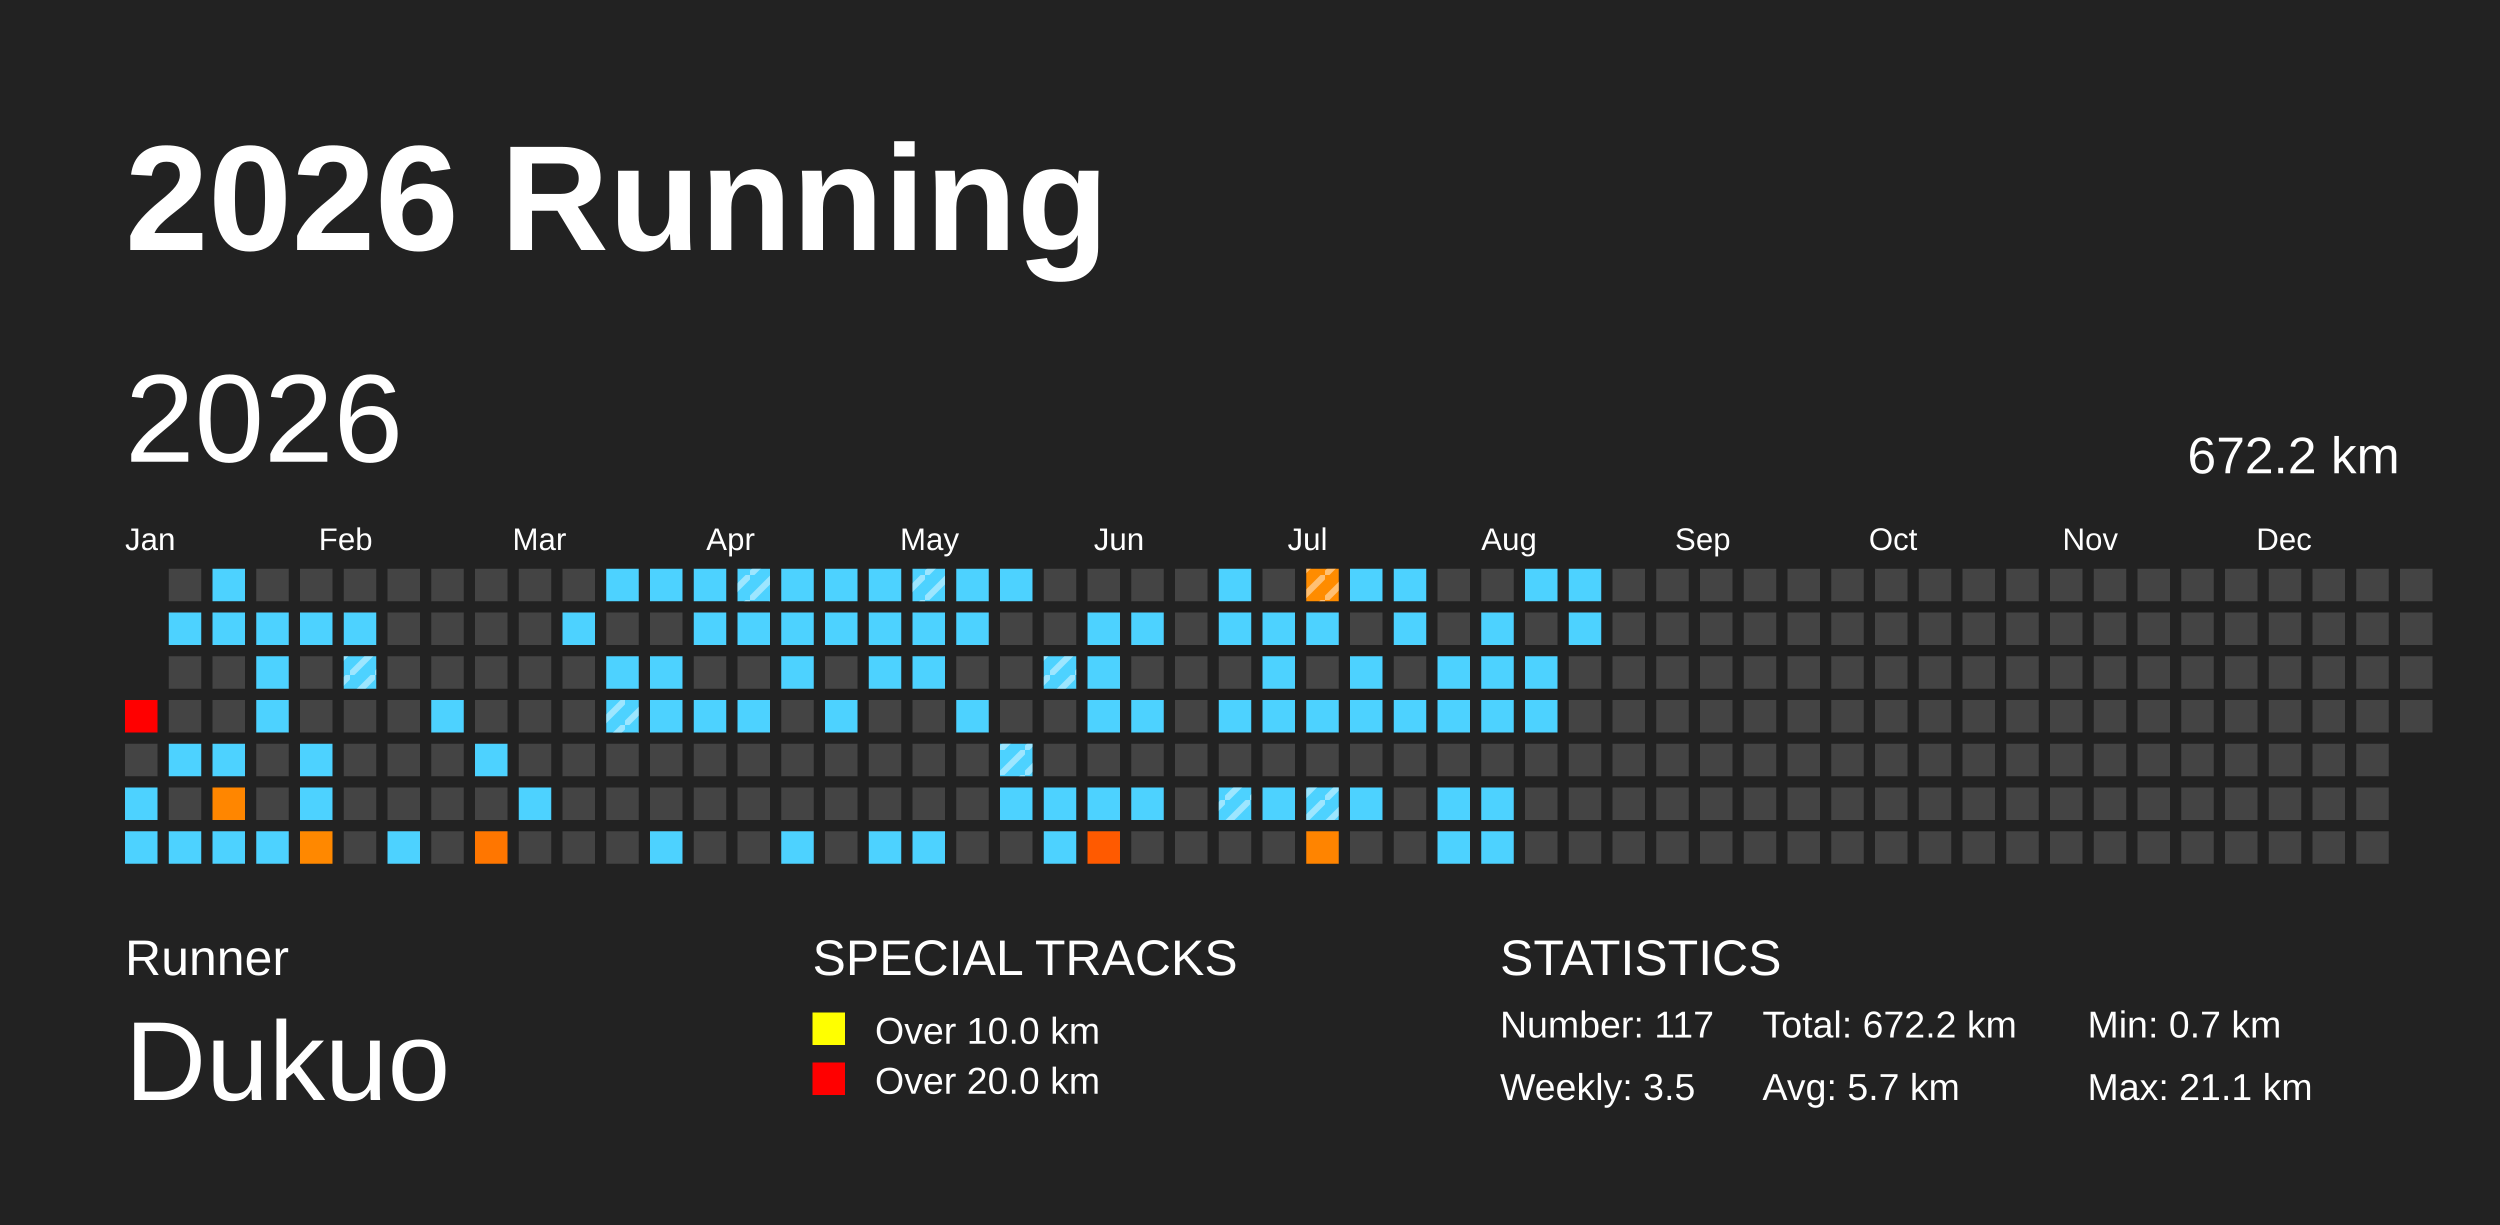
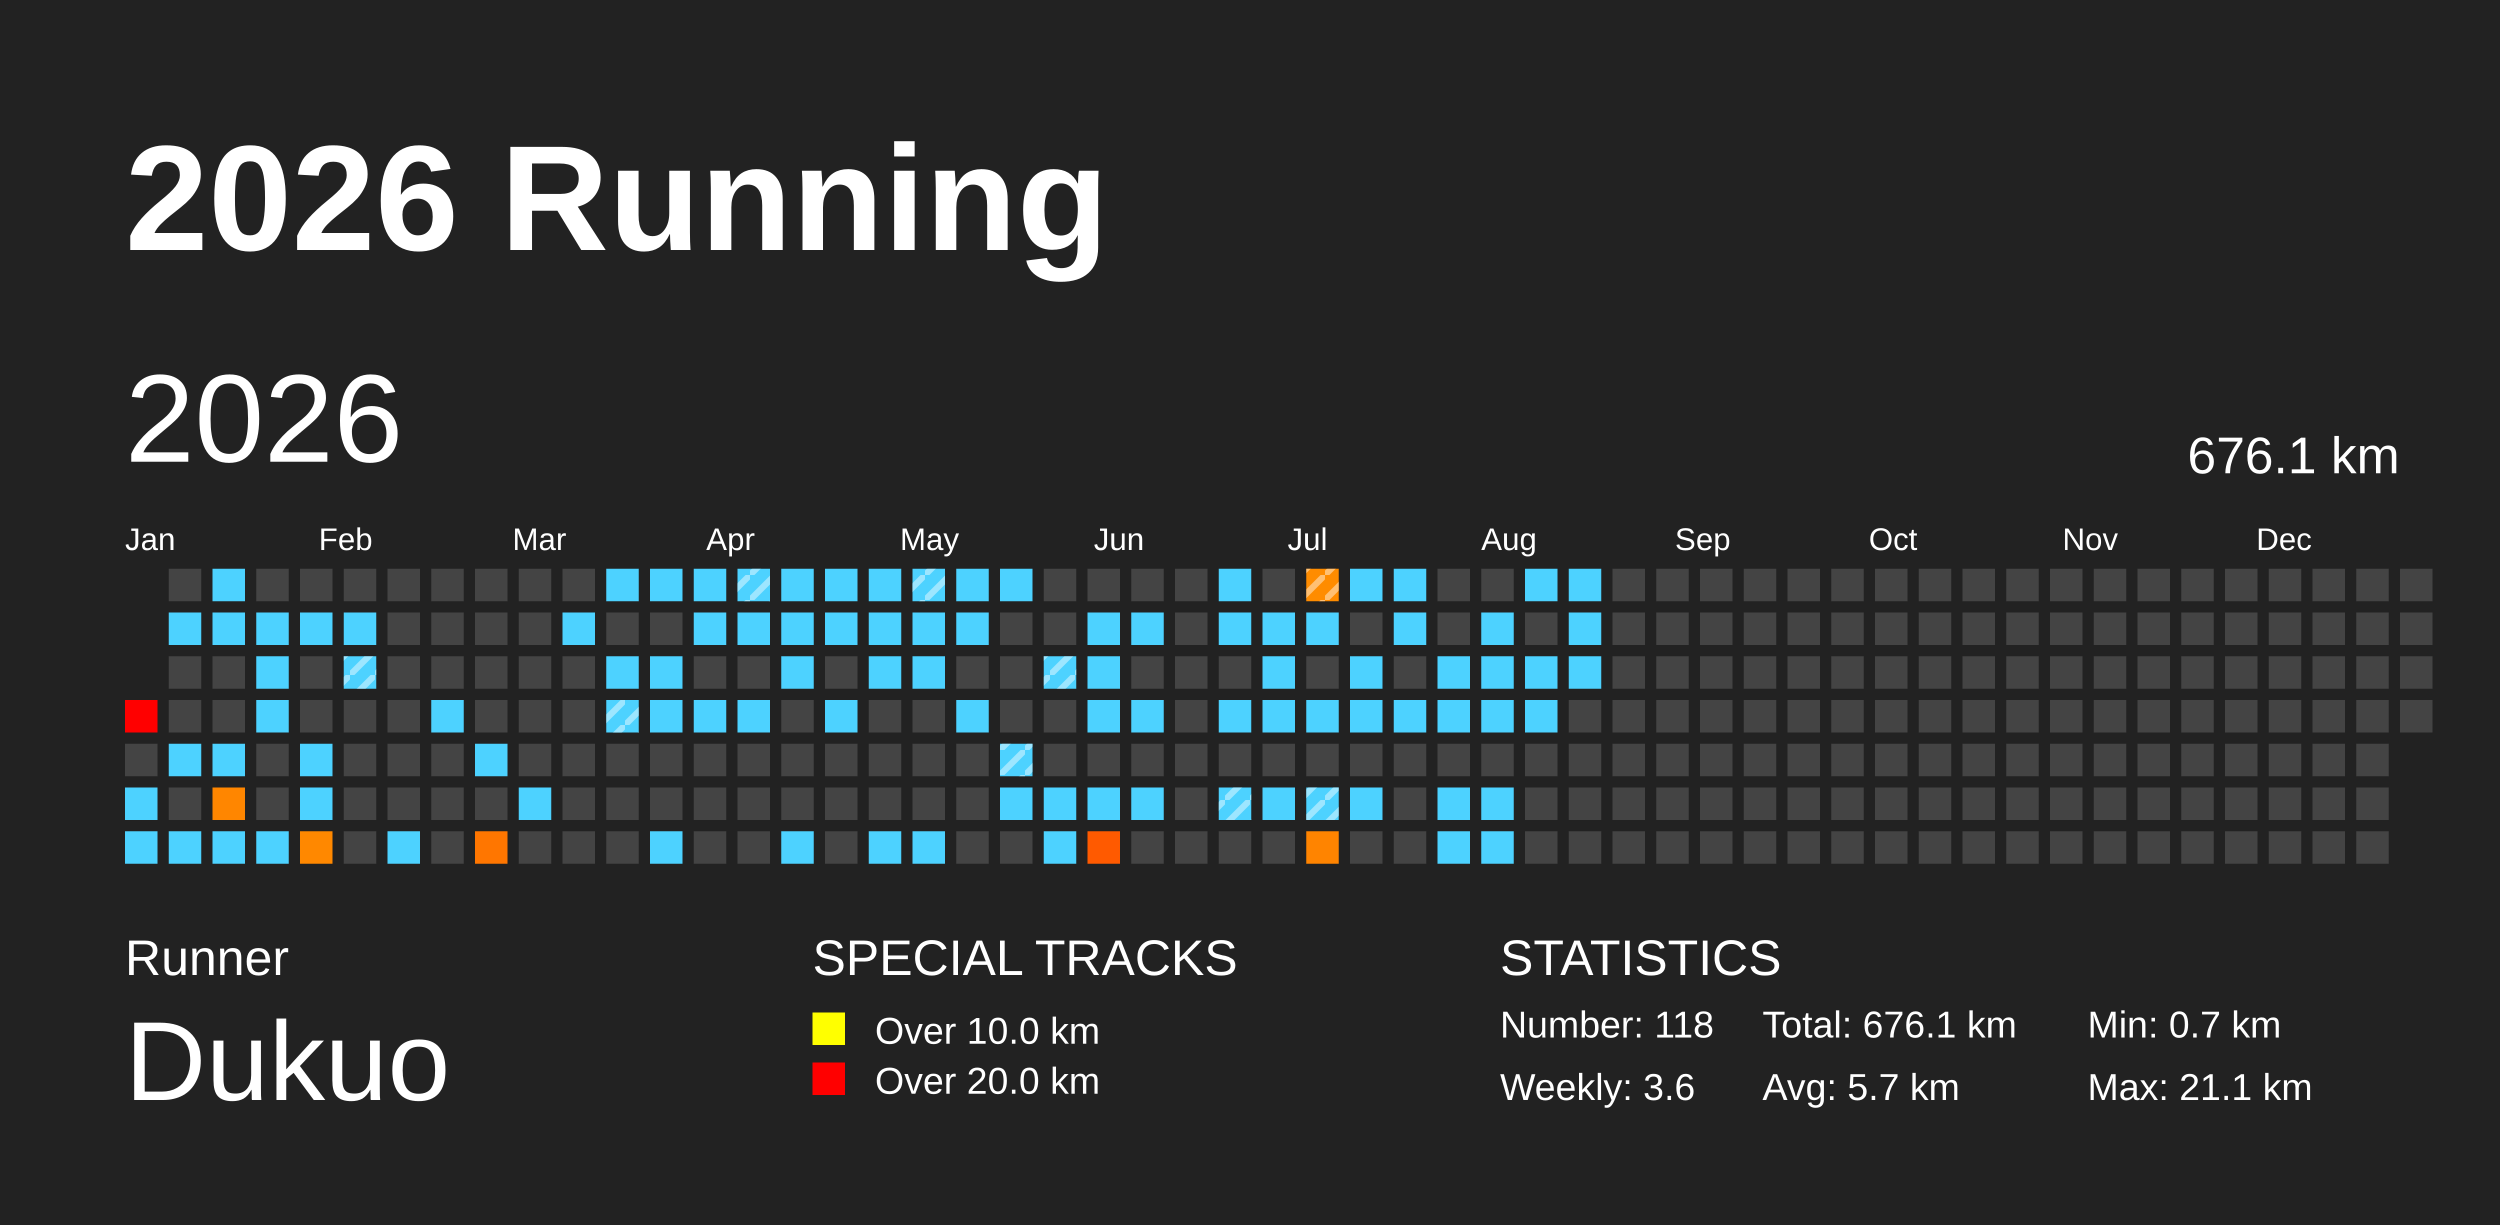
<svg xmlns="http://www.w3.org/2000/svg" baseProfile="full" height="98mm" version="1.1" viewBox="0,0,200,98" width="200mm">
  <defs>
    <pattern height="2" id="indoor-stripe" patternUnits="userSpaceOnUse" width="2">
      <line stroke="white" stroke-opacity="0.45" stroke-width="0.5" x1="0" x2="2" y1="2" y2="0" />
    </pattern>
  </defs>
  <rect fill="#222222" height="98" width="200" x="0" y="0" />
  <text fill="#FFFFFF" style="font-size:12px; font-family:Arial; font-weight:bold;" x="10" y="20">2026 Running</text>
  <text fill="#FFFFFF" style="font-size:4px; font-family:Arial" x="10" y="78">Runner</text>
  <text fill="#FFFFFF" style="font-size:9px; font-family:Arial" x="10" y="88">Dukuo</text>
  <text fill="#FFFFFF" style="font-size:4px; font-family:Arial" x="65" y="78">SPECIAL TRACKS</text>
  <rect fill="yellow" height="2.6" width="2.6" x="65" y="81" />
  <text fill="#FFFFFF" style="font-size:3px; font-family:Arial" x="70" y="83.5">Over 10.0 km</text>
  <rect fill="red" height="2.6" width="2.6" x="65" y="85" />
  <text fill="#FFFFFF" style="font-size:3px; font-family:Arial" x="70" y="87.5">Over 20.0 km</text>
  <text fill="#FFFFFF" style="font-size:4px; font-family:Arial" x="120" y="78">STATISTICS</text>
-   <text fill="#FFFFFF" style="font-size:3px; font-family:Arial" x="120" y="83">Number: 117</text>
-   <text fill="#FFFFFF" style="font-size:3px; font-family:Arial" x="120" y="88">Weekly: 3.5</text>
-   <text fill="#FFFFFF" style="font-size:3px; font-family:Arial" x="141" y="83">Total: 672.2 km</text>
+   <text fill="#FFFFFF" style="font-size:3px; font-family:Arial" x="120" y="83">Number: 118</text>
+   <text fill="#FFFFFF" style="font-size:3px; font-family:Arial" x="120" y="88">Weekly: 3.6</text>
+   <text fill="#FFFFFF" style="font-size:3px; font-family:Arial" x="141" y="83">Total: 676.1 km</text>
  <text fill="#FFFFFF" style="font-size:3px; font-family:Arial" x="141" y="88">Avg: 5.7 km</text>
  <text fill="#FFFFFF" style="font-size:3px; font-family:Arial" x="167" y="83">Min: 0.7 km</text>
  <text fill="#FFFFFF" style="font-size:3px; font-family:Arial" x="167" y="88">Max: 21.1 km</text>
  <text dominant-baseline="hanging" fill="#FFFFFF" style="font-size:10.0px; font-family:Arial;" x="10" y="30">2026</text>
-   <text dominant-baseline="hanging" fill="#FFFFFF" style="font-size:4.125px; font-family:Arial;" x="175" y="35">672.2 km</text>
+   <text dominant-baseline="hanging" fill="#FFFFFF" style="font-size:4.125px; font-family:Arial;" x="175" y="35">676.1 km</text>
  <text fill="#FFFFFF" style="font-size:2.5px; font-family:Arial" x="10.0" y="44">Jan</text>
  <text fill="#FFFFFF" style="font-size:2.5px; font-family:Arial" x="25.5" y="44">Feb</text>
  <text fill="#FFFFFF" style="font-size:2.5px; font-family:Arial" x="41.0" y="44">Mar</text>
  <text fill="#FFFFFF" style="font-size:2.5px; font-family:Arial" x="56.5" y="44">Apr</text>
  <text fill="#FFFFFF" style="font-size:2.5px; font-family:Arial" x="72.0" y="44">May</text>
  <text fill="#FFFFFF" style="font-size:2.5px; font-family:Arial" x="87.5" y="44">Jun</text>
  <text fill="#FFFFFF" style="font-size:2.5px; font-family:Arial" x="103.0" y="44">Jul</text>
  <text fill="#FFFFFF" style="font-size:2.5px; font-family:Arial" x="118.5" y="44">Aug</text>
  <text fill="#FFFFFF" style="font-size:2.5px; font-family:Arial" x="134.0" y="44">Sep</text>
  <text fill="#FFFFFF" style="font-size:2.5px; font-family:Arial" x="149.5" y="44">Oct</text>
  <text fill="#FFFFFF" style="font-size:2.5px; font-family:Arial" x="165.0" y="44">Nov</text>
  <text fill="#FFFFFF" style="font-size:2.5px; font-family:Arial" x="180.5" y="44">Dec</text>
  <rect fill="red" height="2.6" width="2.6" x="10.0" y="56.0" />
  <rect fill="#444444" height="2.6" width="2.6" x="10.0" y="59.5" />
  <rect fill="#4dd2ff" height="2.6" width="2.6" x="10.0" y="63.0" />
  <rect fill="#4dd2ff" height="2.6" width="2.6" x="10.0" y="66.5" />
  <rect fill="#444444" height="2.6" width="2.6" x="13.5" y="45.5" />
  <rect fill="#4dd2ff" height="2.6" width="2.6" x="13.5" y="49.0" />
  <rect fill="#444444" height="2.6" width="2.6" x="13.5" y="52.5" />
  <rect fill="#444444" height="2.6" width="2.6" x="13.5" y="56.0" />
  <rect fill="#4dd2ff" height="2.6" width="2.6" x="13.5" y="59.5" />
  <rect fill="#444444" height="2.6" width="2.6" x="13.5" y="63.0" />
  <rect fill="#4dd2ff" height="2.6" width="2.6" x="13.5" y="66.5" />
  <rect fill="#4dd2ff" height="2.6" width="2.6" x="17.0" y="45.5" />
  <rect fill="#4dd2ff" height="2.6" width="2.6" x="17.0" y="49.0" />
  <rect fill="#444444" height="2.6" width="2.6" x="17.0" y="52.5" />
  <rect fill="#444444" height="2.6" width="2.6" x="17.0" y="56.0" />
  <rect fill="#4dd2ff" height="2.6" width="2.6" x="17.0" y="59.5" />
  <rect fill="#ff8600" height="2.6" width="2.6" x="17.0" y="63.0" />
  <rect fill="#4dd2ff" height="2.6" width="2.6" x="17.0" y="66.5" />
  <rect fill="#444444" height="2.6" width="2.6" x="20.5" y="45.5" />
  <rect fill="#4dd2ff" height="2.6" width="2.6" x="20.5" y="49.0" />
  <rect fill="#4dd2ff" height="2.6" width="2.6" x="20.5" y="52.5" />
  <rect fill="#4dd2ff" height="2.6" width="2.6" x="20.5" y="56.0" />
  <rect fill="#444444" height="2.6" width="2.6" x="20.5" y="59.5" />
  <rect fill="#444444" height="2.6" width="2.6" x="20.5" y="63.0" />
  <rect fill="#4dd2ff" height="2.6" width="2.6" x="20.5" y="66.5" />
  <rect fill="#444444" height="2.6" width="2.6" x="24.0" y="45.5" />
  <rect fill="#4dd2ff" height="2.6" width="2.6" x="24.0" y="49.0" />
  <rect fill="#444444" height="2.6" width="2.6" x="24.0" y="52.5" />
  <rect fill="#444444" height="2.6" width="2.6" x="24.0" y="56.0" />
  <rect fill="#4dd2ff" height="2.6" width="2.6" x="24.0" y="59.5" />
  <rect fill="#4dd2ff" height="2.6" width="2.6" x="24.0" y="63.0" />
  <rect fill="#ff8800" height="2.6" width="2.6" x="24.0" y="66.5" />
  <rect fill="#444444" height="2.6" width="2.6" x="27.5" y="45.5" />
  <rect fill="#4dd2ff" height="2.6" width="2.6" x="27.5" y="49.0" />
  <rect fill="#4dd2ff" height="2.6" width="2.6" x="27.5" y="52.5" />
  <rect fill="url(#indoor-stripe)" height="2.6" style="pointer-events: none;" width="2.6" x="27.5" y="52.5" />
  <rect fill="#444444" height="2.6" width="2.6" x="27.5" y="56.0" />
  <rect fill="#444444" height="2.6" width="2.6" x="27.5" y="59.5" />
  <rect fill="#444444" height="2.6" width="2.6" x="27.5" y="63.0" />
  <rect fill="#444444" height="2.6" width="2.6" x="27.5" y="66.5" />
  <rect fill="#444444" height="2.6" width="2.6" x="31.0" y="45.5" />
  <rect fill="#444444" height="2.6" width="2.6" x="31.0" y="49.0" />
  <rect fill="#444444" height="2.6" width="2.6" x="31.0" y="52.5" />
  <rect fill="#444444" height="2.6" width="2.6" x="31.0" y="56.0" />
  <rect fill="#444444" height="2.6" width="2.6" x="31.0" y="59.5" />
  <rect fill="#444444" height="2.6" width="2.6" x="31.0" y="63.0" />
  <rect fill="#4dd2ff" height="2.6" width="2.6" x="31.0" y="66.5" />
  <rect fill="#444444" height="2.6" width="2.6" x="34.5" y="45.5" />
  <rect fill="#444444" height="2.6" width="2.6" x="34.5" y="49.0" />
  <rect fill="#444444" height="2.6" width="2.6" x="34.5" y="52.5" />
  <rect fill="#4dd2ff" height="2.6" width="2.6" x="34.5" y="56.0" />
  <rect fill="#444444" height="2.6" width="2.6" x="34.5" y="59.5" />
  <rect fill="#444444" height="2.6" width="2.6" x="34.5" y="63.0" />
  <rect fill="#444444" height="2.6" width="2.6" x="34.5" y="66.5" />
  <rect fill="#444444" height="2.6" width="2.6" x="38.0" y="45.5" />
  <rect fill="#444444" height="2.6" width="2.6" x="38.0" y="49.0" />
  <rect fill="#444444" height="2.6" width="2.6" x="38.0" y="52.5" />
  <rect fill="#444444" height="2.6" width="2.6" x="38.0" y="56.0" />
  <rect fill="#4dd2ff" height="2.6" width="2.6" x="38.0" y="59.5" />
  <rect fill="#444444" height="2.6" width="2.6" x="38.0" y="63.0" />
  <rect fill="#ff7600" height="2.6" width="2.6" x="38.0" y="66.5" />
  <rect fill="#444444" height="2.6" width="2.6" x="41.5" y="45.5" />
  <rect fill="#444444" height="2.6" width="2.6" x="41.5" y="49.0" />
  <rect fill="#444444" height="2.6" width="2.6" x="41.5" y="52.5" />
  <rect fill="#444444" height="2.6" width="2.6" x="41.5" y="56.0" />
  <rect fill="#444444" height="2.6" width="2.6" x="41.5" y="59.5" />
  <rect fill="#4dd2ff" height="2.6" width="2.6" x="41.5" y="63.0" />
  <rect fill="#444444" height="2.6" width="2.6" x="41.5" y="66.5" />
  <rect fill="#444444" height="2.6" width="2.6" x="45.0" y="45.5" />
  <rect fill="#4dd2ff" height="2.6" width="2.6" x="45.0" y="49.0" />
  <rect fill="#444444" height="2.6" width="2.6" x="45.0" y="52.5" />
  <rect fill="#444444" height="2.6" width="2.6" x="45.0" y="56.0" />
  <rect fill="#444444" height="2.6" width="2.6" x="45.0" y="59.5" />
  <rect fill="#444444" height="2.6" width="2.6" x="45.0" y="63.0" />
  <rect fill="#444444" height="2.6" width="2.6" x="45.0" y="66.5" />
  <rect fill="#4dd2ff" height="2.6" width="2.6" x="48.5" y="45.5" />
  <rect fill="#444444" height="2.6" width="2.6" x="48.5" y="49.0" />
  <rect fill="#4dd2ff" height="2.6" width="2.6" x="48.5" y="52.5" />
  <rect fill="#4dd2ff" height="2.6" width="2.6" x="48.5" y="56.0" />
  <rect fill="url(#indoor-stripe)" height="2.6" style="pointer-events: none;" width="2.6" x="48.5" y="56.0" />
  <rect fill="#444444" height="2.6" width="2.6" x="48.5" y="59.5" />
  <rect fill="#444444" height="2.6" width="2.6" x="48.5" y="63.0" />
  <rect fill="#444444" height="2.6" width="2.6" x="48.5" y="66.5" />
  <rect fill="#4dd2ff" height="2.6" width="2.6" x="52.0" y="45.5" />
  <rect fill="#444444" height="2.6" width="2.6" x="52.0" y="49.0" />
  <rect fill="#4dd2ff" height="2.6" width="2.6" x="52.0" y="52.5" />
  <rect fill="#4dd2ff" height="2.6" width="2.6" x="52.0" y="56.0" />
  <rect fill="#444444" height="2.6" width="2.6" x="52.0" y="59.5" />
  <rect fill="#444444" height="2.6" width="2.6" x="52.0" y="63.0" />
  <rect fill="#4dd2ff" height="2.6" width="2.6" x="52.0" y="66.5" />
  <rect fill="#4dd2ff" height="2.6" width="2.6" x="55.5" y="45.5" />
  <rect fill="#4dd2ff" height="2.6" width="2.6" x="55.5" y="49.0" />
  <rect fill="#444444" height="2.6" width="2.6" x="55.5" y="52.5" />
  <rect fill="#4dd2ff" height="2.6" width="2.6" x="55.5" y="56.0" />
  <rect fill="#444444" height="2.6" width="2.6" x="55.5" y="59.5" />
  <rect fill="#444444" height="2.6" width="2.6" x="55.5" y="63.0" />
  <rect fill="#444444" height="2.6" width="2.6" x="55.5" y="66.5" />
  <rect fill="#4dd2ff" height="2.6" width="2.6" x="59.0" y="45.5" />
  <rect fill="url(#indoor-stripe)" height="2.6" style="pointer-events: none;" width="2.6" x="59.0" y="45.5" />
  <rect fill="#4dd2ff" height="2.6" width="2.6" x="59.0" y="49.0" />
  <rect fill="#444444" height="2.6" width="2.6" x="59.0" y="52.5" />
  <rect fill="#4dd2ff" height="2.6" width="2.6" x="59.0" y="56.0" />
  <rect fill="#444444" height="2.6" width="2.6" x="59.0" y="59.5" />
  <rect fill="#444444" height="2.6" width="2.6" x="59.0" y="63.0" />
  <rect fill="#444444" height="2.6" width="2.6" x="59.0" y="66.5" />
  <rect fill="#4dd2ff" height="2.6" width="2.6" x="62.5" y="45.5" />
  <rect fill="#4dd2ff" height="2.6" width="2.6" x="62.5" y="49.0" />
  <rect fill="#4dd2ff" height="2.6" width="2.6" x="62.5" y="52.5" />
  <rect fill="#444444" height="2.6" width="2.6" x="62.5" y="56.0" />
  <rect fill="#444444" height="2.6" width="2.6" x="62.5" y="59.5" />
  <rect fill="#444444" height="2.6" width="2.6" x="62.5" y="63.0" />
  <rect fill="#4dd2ff" height="2.6" width="2.6" x="62.5" y="66.5" />
  <rect fill="#4dd2ff" height="2.6" width="2.6" x="66.0" y="45.5" />
  <rect fill="#4dd2ff" height="2.6" width="2.6" x="66.0" y="49.0" />
  <rect fill="#444444" height="2.6" width="2.6" x="66.0" y="52.5" />
  <rect fill="#4dd2ff" height="2.6" width="2.6" x="66.0" y="56.0" />
  <rect fill="#444444" height="2.6" width="2.6" x="66.0" y="59.5" />
  <rect fill="#444444" height="2.6" width="2.6" x="66.0" y="63.0" />
  <rect fill="#444444" height="2.6" width="2.6" x="66.0" y="66.5" />
  <rect fill="#4dd2ff" height="2.6" width="2.6" x="69.5" y="45.5" />
  <rect fill="#4dd2ff" height="2.6" width="2.6" x="69.5" y="49.0" />
  <rect fill="#4dd2ff" height="2.6" width="2.6" x="69.5" y="52.5" />
  <rect fill="#444444" height="2.6" width="2.6" x="69.5" y="56.0" />
  <rect fill="#444444" height="2.6" width="2.6" x="69.5" y="59.5" />
  <rect fill="#444444" height="2.6" width="2.6" x="69.5" y="63.0" />
  <rect fill="#4dd2ff" height="2.6" width="2.6" x="69.5" y="66.5" />
  <rect fill="#4dd2ff" height="2.6" width="2.6" x="73.0" y="45.5" />
  <rect fill="url(#indoor-stripe)" height="2.6" style="pointer-events: none;" width="2.6" x="73.0" y="45.5" />
  <rect fill="#4dd2ff" height="2.6" width="2.6" x="73.0" y="49.0" />
  <rect fill="#4dd2ff" height="2.6" width="2.6" x="73.0" y="52.5" />
  <rect fill="#444444" height="2.6" width="2.6" x="73.0" y="56.0" />
  <rect fill="#444444" height="2.6" width="2.6" x="73.0" y="59.5" />
  <rect fill="#444444" height="2.6" width="2.6" x="73.0" y="63.0" />
  <rect fill="#4dd2ff" height="2.6" width="2.6" x="73.0" y="66.5" />
  <rect fill="#4dd2ff" height="2.6" width="2.6" x="76.5" y="45.5" />
  <rect fill="#4dd2ff" height="2.6" width="2.6" x="76.5" y="49.0" />
  <rect fill="#444444" height="2.6" width="2.6" x="76.5" y="52.5" />
  <rect fill="#4dd2ff" height="2.6" width="2.6" x="76.5" y="56.0" />
  <rect fill="#444444" height="2.6" width="2.6" x="76.5" y="59.5" />
  <rect fill="#444444" height="2.6" width="2.6" x="76.5" y="63.0" />
  <rect fill="#444444" height="2.6" width="2.6" x="76.5" y="66.5" />
  <rect fill="#4dd2ff" height="2.6" width="2.6" x="80.0" y="45.5" />
  <rect fill="#444444" height="2.6" width="2.6" x="80.0" y="49.0" />
  <rect fill="#444444" height="2.6" width="2.6" x="80.0" y="52.5" />
  <rect fill="#444444" height="2.6" width="2.6" x="80.0" y="56.0" />
  <rect fill="#4dd2ff" height="2.6" width="2.6" x="80.0" y="59.5" />
  <rect fill="url(#indoor-stripe)" height="2.6" style="pointer-events: none;" width="2.6" x="80.0" y="59.5" />
  <rect fill="#4dd2ff" height="2.6" width="2.6" x="80.0" y="63.0" />
  <rect fill="#444444" height="2.6" width="2.6" x="80.0" y="66.5" />
  <rect fill="#444444" height="2.6" width="2.6" x="83.5" y="45.5" />
  <rect fill="#444444" height="2.6" width="2.6" x="83.5" y="49.0" />
  <rect fill="#4dd2ff" height="2.6" width="2.6" x="83.5" y="52.5" />
  <rect fill="url(#indoor-stripe)" height="2.6" style="pointer-events: none;" width="2.6" x="83.5" y="52.5" />
  <rect fill="#444444" height="2.6" width="2.6" x="83.5" y="56.0" />
  <rect fill="#444444" height="2.6" width="2.6" x="83.5" y="59.5" />
  <rect fill="#4dd2ff" height="2.6" width="2.6" x="83.5" y="63.0" />
  <rect fill="#4dd2ff" height="2.6" width="2.6" x="83.5" y="66.5" />
  <rect fill="#444444" height="2.6" width="2.6" x="87.0" y="45.5" />
  <rect fill="#4dd2ff" height="2.6" width="2.6" x="87.0" y="49.0" />
  <rect fill="#4dd2ff" height="2.6" width="2.6" x="87.0" y="52.5" />
  <rect fill="#4dd2ff" height="2.6" width="2.6" x="87.0" y="56.0" />
  <rect fill="#444444" height="2.6" width="2.6" x="87.0" y="59.5" />
  <rect fill="#4dd2ff" height="2.6" width="2.6" x="87.0" y="63.0" />
  <rect fill="#ff5a00" height="2.6" width="2.6" x="87.0" y="66.5" />
  <rect fill="#444444" height="2.6" width="2.6" x="90.5" y="45.5" />
  <rect fill="#4dd2ff" height="2.6" width="2.6" x="90.5" y="49.0" />
  <rect fill="#444444" height="2.6" width="2.6" x="90.5" y="52.5" />
  <rect fill="#4dd2ff" height="2.6" width="2.6" x="90.5" y="56.0" />
  <rect fill="#444444" height="2.6" width="2.6" x="90.5" y="59.5" />
  <rect fill="#4dd2ff" height="2.6" width="2.6" x="90.5" y="63.0" />
  <rect fill="#444444" height="2.6" width="2.6" x="90.5" y="66.5" />
  <rect fill="#444444" height="2.6" width="2.6" x="94.0" y="45.5" />
  <rect fill="#444444" height="2.6" width="2.6" x="94.0" y="49.0" />
  <rect fill="#444444" height="2.6" width="2.6" x="94.0" y="52.5" />
  <rect fill="#444444" height="2.6" width="2.6" x="94.0" y="56.0" />
  <rect fill="#444444" height="2.6" width="2.6" x="94.0" y="59.5" />
  <rect fill="#444444" height="2.6" width="2.6" x="94.0" y="63.0" />
  <rect fill="#444444" height="2.6" width="2.6" x="94.0" y="66.5" />
  <rect fill="#4dd2ff" height="2.6" width="2.6" x="97.5" y="45.5" />
  <rect fill="#4dd2ff" height="2.6" width="2.6" x="97.5" y="49.0" />
  <rect fill="#444444" height="2.6" width="2.6" x="97.5" y="52.5" />
  <rect fill="#4dd2ff" height="2.6" width="2.6" x="97.5" y="56.0" />
  <rect fill="#444444" height="2.6" width="2.6" x="97.5" y="59.5" />
  <rect fill="#4dd2ff" height="2.6" width="2.6" x="97.5" y="63.0" />
  <rect fill="url(#indoor-stripe)" height="2.6" style="pointer-events: none;" width="2.6" x="97.5" y="63.0" />
  <rect fill="#444444" height="2.6" width="2.6" x="97.5" y="66.5" />
  <rect fill="#444444" height="2.6" width="2.6" x="101.0" y="45.5" />
  <rect fill="#4dd2ff" height="2.6" width="2.6" x="101.0" y="49.0" />
  <rect fill="#4dd2ff" height="2.6" width="2.6" x="101.0" y="52.5" />
  <rect fill="#4dd2ff" height="2.6" width="2.6" x="101.0" y="56.0" />
  <rect fill="#444444" height="2.6" width="2.6" x="101.0" y="59.5" />
  <rect fill="#4dd2ff" height="2.6" width="2.6" x="101.0" y="63.0" />
  <rect fill="#444444" height="2.6" width="2.6" x="101.0" y="66.5" />
  <rect fill="#ff8c00" height="2.6" width="2.6" x="104.5" y="45.5" />
  <rect fill="url(#indoor-stripe)" height="2.6" style="pointer-events: none;" width="2.6" x="104.5" y="45.5" />
  <rect fill="#4dd2ff" height="2.6" width="2.6" x="104.5" y="49.0" />
  <rect fill="#444444" height="2.6" width="2.6" x="104.5" y="52.5" />
  <rect fill="#4dd2ff" height="2.6" width="2.6" x="104.5" y="56.0" />
  <rect fill="#444444" height="2.6" width="2.6" x="104.5" y="59.5" />
  <rect fill="#4dd2ff" height="2.6" width="2.6" x="104.5" y="63.0" />
  <rect fill="url(#indoor-stripe)" height="2.6" style="pointer-events: none;" width="2.6" x="104.5" y="63.0" />
  <rect fill="#ff8400" height="2.6" width="2.6" x="104.5" y="66.5" />
  <rect fill="#4dd2ff" height="2.6" width="2.6" x="108.0" y="45.5" />
  <rect fill="#444444" height="2.6" width="2.6" x="108.0" y="49.0" />
  <rect fill="#4dd2ff" height="2.6" width="2.6" x="108.0" y="52.5" />
  <rect fill="#4dd2ff" height="2.6" width="2.6" x="108.0" y="56.0" />
  <rect fill="#444444" height="2.6" width="2.6" x="108.0" y="59.5" />
  <rect fill="#4dd2ff" height="2.6" width="2.6" x="108.0" y="63.0" />
  <rect fill="#444444" height="2.6" width="2.6" x="108.0" y="66.5" />
  <rect fill="#4dd2ff" height="2.6" width="2.6" x="111.5" y="45.5" />
  <rect fill="#4dd2ff" height="2.6" width="2.6" x="111.5" y="49.0" />
  <rect fill="#444444" height="2.6" width="2.6" x="111.5" y="52.5" />
  <rect fill="#4dd2ff" height="2.6" width="2.6" x="111.5" y="56.0" />
  <rect fill="#444444" height="2.6" width="2.6" x="111.5" y="59.5" />
  <rect fill="#444444" height="2.6" width="2.6" x="111.5" y="63.0" />
  <rect fill="#444444" height="2.6" width="2.6" x="111.5" y="66.5" />
  <rect fill="#444444" height="2.6" width="2.6" x="115.0" y="45.5" />
  <rect fill="#444444" height="2.6" width="2.6" x="115.0" y="49.0" />
  <rect fill="#4dd2ff" height="2.6" width="2.6" x="115.0" y="52.5" />
  <rect fill="#4dd2ff" height="2.6" width="2.6" x="115.0" y="56.0" />
  <rect fill="#444444" height="2.6" width="2.6" x="115.0" y="59.5" />
  <rect fill="#4dd2ff" height="2.6" width="2.6" x="115.0" y="63.0" />
  <rect fill="#4dd2ff" height="2.6" width="2.6" x="115.0" y="66.5" />
  <rect fill="#444444" height="2.6" width="2.6" x="118.5" y="45.5" />
  <rect fill="#4dd2ff" height="2.6" width="2.6" x="118.5" y="49.0" />
  <rect fill="#4dd2ff" height="2.6" width="2.6" x="118.5" y="52.5" />
  <rect fill="#4dd2ff" height="2.6" width="2.6" x="118.5" y="56.0" />
  <rect fill="#444444" height="2.6" width="2.6" x="118.5" y="59.5" />
  <rect fill="#4dd2ff" height="2.6" width="2.6" x="118.5" y="63.0" />
  <rect fill="#4dd2ff" height="2.6" width="2.6" x="118.5" y="66.5" />
  <rect fill="#4dd2ff" height="2.6" width="2.6" x="122.0" y="45.5" />
  <rect fill="#444444" height="2.6" width="2.6" x="122.0" y="49.0" />
  <rect fill="#4dd2ff" height="2.6" width="2.6" x="122.0" y="52.5" />
  <rect fill="#4dd2ff" height="2.6" width="2.6" x="122.0" y="56.0" />
  <rect fill="#444444" height="2.6" width="2.6" x="122.0" y="59.5" />
  <rect fill="#444444" height="2.6" width="2.6" x="122.0" y="63.0" />
  <rect fill="#444444" height="2.6" width="2.6" x="122.0" y="66.5" />
  <rect fill="#4dd2ff" height="2.6" width="2.6" x="125.5" y="45.5" />
  <rect fill="#4dd2ff" height="2.6" width="2.6" x="125.5" y="49.0" />
-   <rect fill="#444444" height="2.6" width="2.6" x="125.5" y="52.5" />
+   <rect fill="#4dd2ff" height="2.6" width="2.6" x="125.5" y="52.5" />
  <rect fill="#444444" height="2.6" width="2.6" x="125.5" y="56.0" />
  <rect fill="#444444" height="2.6" width="2.6" x="125.5" y="59.5" />
  <rect fill="#444444" height="2.6" width="2.6" x="125.5" y="63.0" />
  <rect fill="#444444" height="2.6" width="2.6" x="125.5" y="66.5" />
  <rect fill="#444444" height="2.6" width="2.6" x="129.0" y="45.5" />
  <rect fill="#444444" height="2.6" width="2.6" x="129.0" y="49.0" />
  <rect fill="#444444" height="2.6" width="2.6" x="129.0" y="52.5" />
  <rect fill="#444444" height="2.6" width="2.6" x="129.0" y="56.0" />
  <rect fill="#444444" height="2.6" width="2.6" x="129.0" y="59.5" />
  <rect fill="#444444" height="2.6" width="2.6" x="129.0" y="63.0" />
  <rect fill="#444444" height="2.6" width="2.6" x="129.0" y="66.5" />
  <rect fill="#444444" height="2.6" width="2.6" x="132.5" y="45.5" />
  <rect fill="#444444" height="2.6" width="2.6" x="132.5" y="49.0" />
  <rect fill="#444444" height="2.6" width="2.6" x="132.5" y="52.5" />
  <rect fill="#444444" height="2.6" width="2.6" x="132.5" y="56.0" />
  <rect fill="#444444" height="2.6" width="2.6" x="132.5" y="59.5" />
  <rect fill="#444444" height="2.6" width="2.6" x="132.5" y="63.0" />
  <rect fill="#444444" height="2.6" width="2.6" x="132.5" y="66.5" />
  <rect fill="#444444" height="2.6" width="2.6" x="136.0" y="45.5" />
  <rect fill="#444444" height="2.6" width="2.6" x="136.0" y="49.0" />
  <rect fill="#444444" height="2.6" width="2.6" x="136.0" y="52.5" />
  <rect fill="#444444" height="2.6" width="2.6" x="136.0" y="56.0" />
  <rect fill="#444444" height="2.6" width="2.6" x="136.0" y="59.5" />
  <rect fill="#444444" height="2.6" width="2.6" x="136.0" y="63.0" />
  <rect fill="#444444" height="2.6" width="2.6" x="136.0" y="66.5" />
  <rect fill="#444444" height="2.6" width="2.6" x="139.5" y="45.5" />
  <rect fill="#444444" height="2.6" width="2.6" x="139.5" y="49.0" />
  <rect fill="#444444" height="2.6" width="2.6" x="139.5" y="52.5" />
  <rect fill="#444444" height="2.6" width="2.6" x="139.5" y="56.0" />
  <rect fill="#444444" height="2.6" width="2.6" x="139.5" y="59.5" />
  <rect fill="#444444" height="2.6" width="2.6" x="139.5" y="63.0" />
  <rect fill="#444444" height="2.6" width="2.6" x="139.5" y="66.5" />
  <rect fill="#444444" height="2.6" width="2.6" x="143.0" y="45.5" />
  <rect fill="#444444" height="2.6" width="2.6" x="143.0" y="49.0" />
  <rect fill="#444444" height="2.6" width="2.6" x="143.0" y="52.5" />
  <rect fill="#444444" height="2.6" width="2.6" x="143.0" y="56.0" />
  <rect fill="#444444" height="2.6" width="2.6" x="143.0" y="59.5" />
  <rect fill="#444444" height="2.6" width="2.6" x="143.0" y="63.0" />
  <rect fill="#444444" height="2.6" width="2.6" x="143.0" y="66.5" />
  <rect fill="#444444" height="2.6" width="2.6" x="146.5" y="45.5" />
  <rect fill="#444444" height="2.6" width="2.6" x="146.5" y="49.0" />
  <rect fill="#444444" height="2.6" width="2.6" x="146.5" y="52.5" />
  <rect fill="#444444" height="2.6" width="2.6" x="146.5" y="56.0" />
  <rect fill="#444444" height="2.6" width="2.6" x="146.5" y="59.5" />
  <rect fill="#444444" height="2.6" width="2.6" x="146.5" y="63.0" />
  <rect fill="#444444" height="2.6" width="2.6" x="146.5" y="66.5" />
  <rect fill="#444444" height="2.6" width="2.6" x="150.0" y="45.5" />
  <rect fill="#444444" height="2.6" width="2.6" x="150.0" y="49.0" />
  <rect fill="#444444" height="2.6" width="2.6" x="150.0" y="52.5" />
  <rect fill="#444444" height="2.6" width="2.6" x="150.0" y="56.0" />
  <rect fill="#444444" height="2.6" width="2.6" x="150.0" y="59.5" />
  <rect fill="#444444" height="2.6" width="2.6" x="150.0" y="63.0" />
  <rect fill="#444444" height="2.6" width="2.6" x="150.0" y="66.5" />
  <rect fill="#444444" height="2.6" width="2.6" x="153.5" y="45.5" />
  <rect fill="#444444" height="2.6" width="2.6" x="153.5" y="49.0" />
  <rect fill="#444444" height="2.6" width="2.6" x="153.5" y="52.5" />
  <rect fill="#444444" height="2.6" width="2.6" x="153.5" y="56.0" />
  <rect fill="#444444" height="2.6" width="2.6" x="153.5" y="59.5" />
  <rect fill="#444444" height="2.6" width="2.6" x="153.5" y="63.0" />
  <rect fill="#444444" height="2.6" width="2.6" x="153.5" y="66.5" />
  <rect fill="#444444" height="2.6" width="2.6" x="157.0" y="45.5" />
  <rect fill="#444444" height="2.6" width="2.6" x="157.0" y="49.0" />
  <rect fill="#444444" height="2.6" width="2.6" x="157.0" y="52.5" />
  <rect fill="#444444" height="2.6" width="2.6" x="157.0" y="56.0" />
  <rect fill="#444444" height="2.6" width="2.6" x="157.0" y="59.5" />
  <rect fill="#444444" height="2.6" width="2.6" x="157.0" y="63.0" />
  <rect fill="#444444" height="2.6" width="2.6" x="157.0" y="66.5" />
  <rect fill="#444444" height="2.6" width="2.6" x="160.5" y="45.5" />
  <rect fill="#444444" height="2.6" width="2.6" x="160.5" y="49.0" />
  <rect fill="#444444" height="2.6" width="2.6" x="160.5" y="52.5" />
  <rect fill="#444444" height="2.6" width="2.6" x="160.5" y="56.0" />
  <rect fill="#444444" height="2.6" width="2.6" x="160.5" y="59.5" />
  <rect fill="#444444" height="2.6" width="2.6" x="160.5" y="63.0" />
  <rect fill="#444444" height="2.6" width="2.6" x="160.5" y="66.5" />
  <rect fill="#444444" height="2.6" width="2.6" x="164.0" y="45.5" />
  <rect fill="#444444" height="2.6" width="2.6" x="164.0" y="49.0" />
  <rect fill="#444444" height="2.6" width="2.6" x="164.0" y="52.5" />
  <rect fill="#444444" height="2.6" width="2.6" x="164.0" y="56.0" />
  <rect fill="#444444" height="2.6" width="2.6" x="164.0" y="59.5" />
  <rect fill="#444444" height="2.6" width="2.6" x="164.0" y="63.0" />
  <rect fill="#444444" height="2.6" width="2.6" x="164.0" y="66.5" />
  <rect fill="#444444" height="2.6" width="2.6" x="167.5" y="45.5" />
  <rect fill="#444444" height="2.6" width="2.6" x="167.5" y="49.0" />
  <rect fill="#444444" height="2.6" width="2.6" x="167.5" y="52.5" />
  <rect fill="#444444" height="2.6" width="2.6" x="167.5" y="56.0" />
  <rect fill="#444444" height="2.6" width="2.6" x="167.5" y="59.5" />
  <rect fill="#444444" height="2.6" width="2.6" x="167.5" y="63.0" />
  <rect fill="#444444" height="2.6" width="2.6" x="167.5" y="66.5" />
  <rect fill="#444444" height="2.6" width="2.6" x="171.0" y="45.5" />
  <rect fill="#444444" height="2.6" width="2.6" x="171.0" y="49.0" />
  <rect fill="#444444" height="2.6" width="2.6" x="171.0" y="52.5" />
  <rect fill="#444444" height="2.6" width="2.6" x="171.0" y="56.0" />
  <rect fill="#444444" height="2.6" width="2.6" x="171.0" y="59.5" />
  <rect fill="#444444" height="2.6" width="2.6" x="171.0" y="63.0" />
  <rect fill="#444444" height="2.6" width="2.6" x="171.0" y="66.5" />
  <rect fill="#444444" height="2.6" width="2.6" x="174.5" y="45.5" />
  <rect fill="#444444" height="2.6" width="2.6" x="174.5" y="49.0" />
  <rect fill="#444444" height="2.6" width="2.6" x="174.5" y="52.5" />
  <rect fill="#444444" height="2.6" width="2.6" x="174.5" y="56.0" />
  <rect fill="#444444" height="2.6" width="2.6" x="174.5" y="59.5" />
  <rect fill="#444444" height="2.6" width="2.6" x="174.5" y="63.0" />
  <rect fill="#444444" height="2.6" width="2.6" x="174.5" y="66.5" />
  <rect fill="#444444" height="2.6" width="2.6" x="178.0" y="45.5" />
  <rect fill="#444444" height="2.6" width="2.6" x="178.0" y="49.0" />
  <rect fill="#444444" height="2.6" width="2.6" x="178.0" y="52.5" />
  <rect fill="#444444" height="2.6" width="2.6" x="178.0" y="56.0" />
  <rect fill="#444444" height="2.6" width="2.6" x="178.0" y="59.5" />
  <rect fill="#444444" height="2.6" width="2.6" x="178.0" y="63.0" />
  <rect fill="#444444" height="2.6" width="2.6" x="178.0" y="66.5" />
  <rect fill="#444444" height="2.6" width="2.6" x="181.5" y="45.5" />
  <rect fill="#444444" height="2.6" width="2.6" x="181.5" y="49.0" />
  <rect fill="#444444" height="2.6" width="2.6" x="181.5" y="52.5" />
  <rect fill="#444444" height="2.6" width="2.6" x="181.5" y="56.0" />
  <rect fill="#444444" height="2.6" width="2.6" x="181.5" y="59.5" />
  <rect fill="#444444" height="2.6" width="2.6" x="181.5" y="63.0" />
  <rect fill="#444444" height="2.6" width="2.6" x="181.5" y="66.5" />
  <rect fill="#444444" height="2.6" width="2.6" x="185.0" y="45.5" />
  <rect fill="#444444" height="2.6" width="2.6" x="185.0" y="49.0" />
  <rect fill="#444444" height="2.6" width="2.6" x="185.0" y="52.5" />
  <rect fill="#444444" height="2.6" width="2.6" x="185.0" y="56.0" />
  <rect fill="#444444" height="2.6" width="2.6" x="185.0" y="59.5" />
  <rect fill="#444444" height="2.6" width="2.6" x="185.0" y="63.0" />
  <rect fill="#444444" height="2.6" width="2.6" x="185.0" y="66.5" />
  <rect fill="#444444" height="2.6" width="2.6" x="188.5" y="45.5" />
  <rect fill="#444444" height="2.6" width="2.6" x="188.5" y="49.0" />
  <rect fill="#444444" height="2.6" width="2.6" x="188.5" y="52.5" />
  <rect fill="#444444" height="2.6" width="2.6" x="188.5" y="56.0" />
  <rect fill="#444444" height="2.6" width="2.6" x="188.5" y="59.5" />
  <rect fill="#444444" height="2.6" width="2.6" x="188.5" y="63.0" />
  <rect fill="#444444" height="2.6" width="2.6" x="188.5" y="66.5" />
  <rect fill="#444444" height="2.6" width="2.6" x="192.0" y="45.5" />
  <rect fill="#444444" height="2.6" width="2.6" x="192.0" y="49.0" />
  <rect fill="#444444" height="2.6" width="2.6" x="192.0" y="52.5" />
  <rect fill="#444444" height="2.6" width="2.6" x="192.0" y="56.0" />
</svg>
